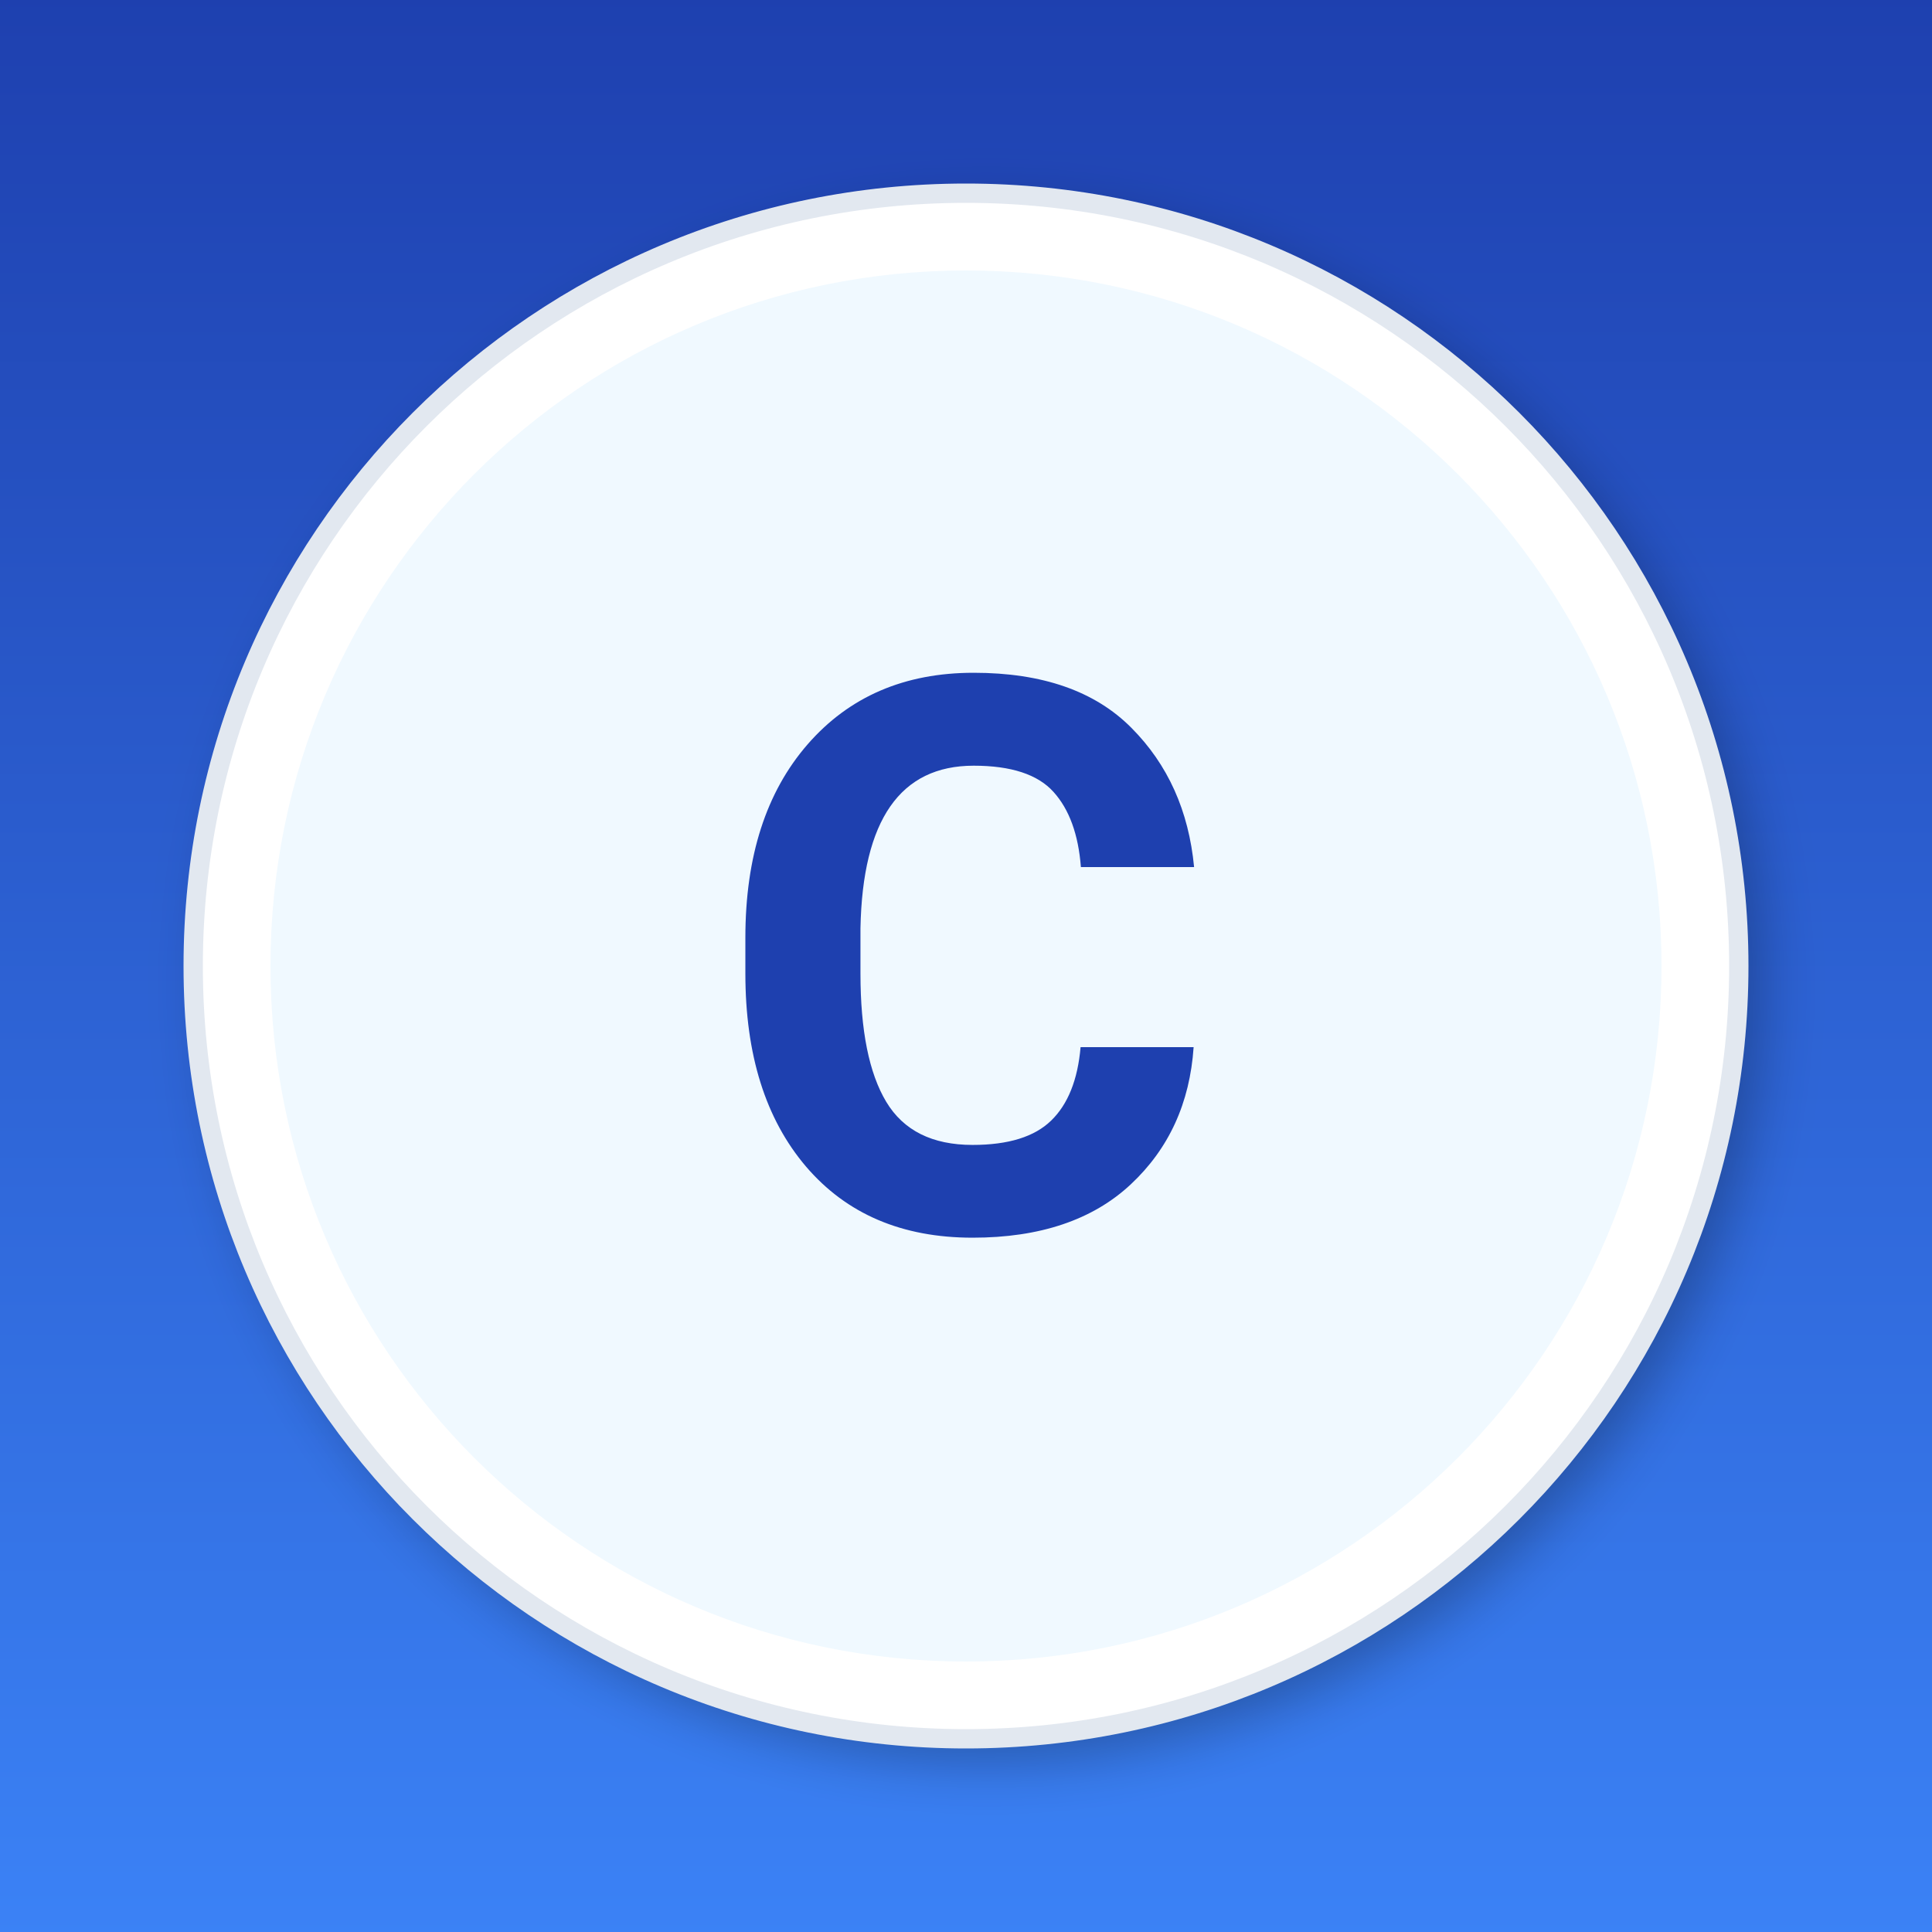
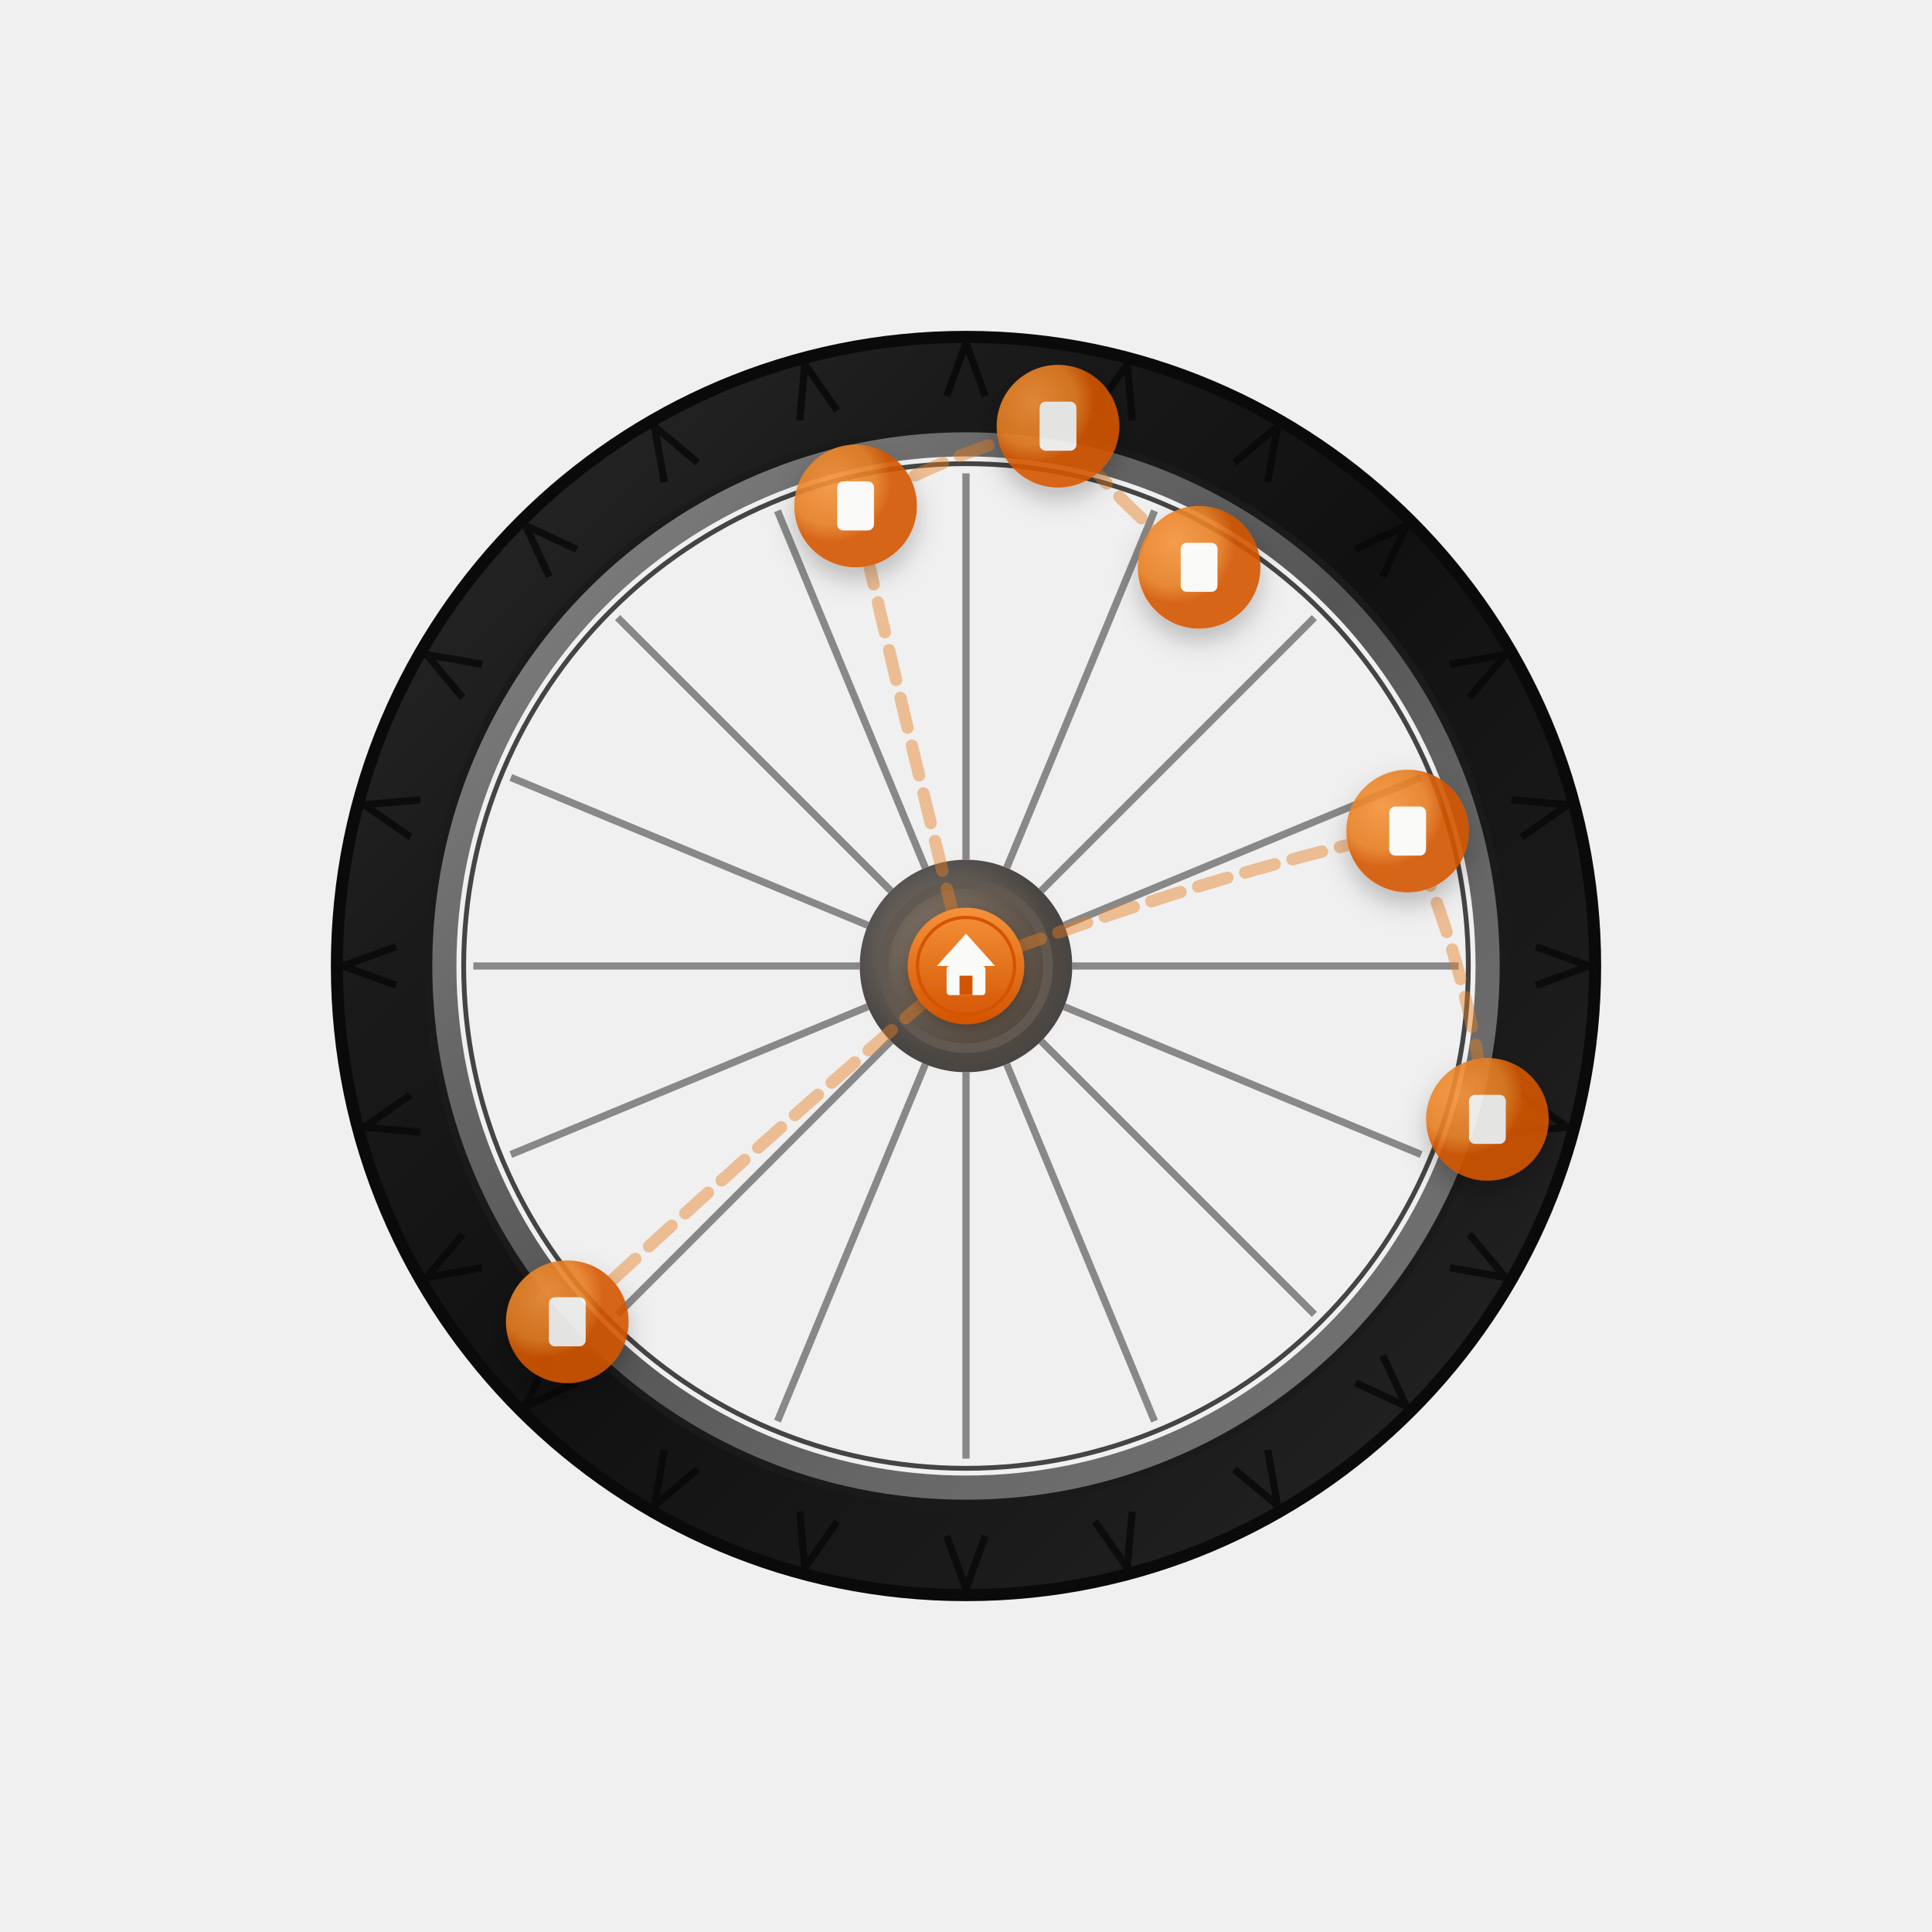
- <svg xmlns="http://www.w3.org/2000/svg" width="192" height="192" viewBox="0 0 192 192">
+ <svg xmlns="http://www.w3.org/2000/svg" viewBox="0 0 400 400">
  <defs>
-     <linearGradient id="bgGradient" x1="0%" y1="0%" x2="0%" y2="100%">
-       <stop offset="0%" style="stop-color:#1e40af;stop-opacity:1" />
-       <stop offset="100%" style="stop-color:#3b82f6;stop-opacity:1" />
+     <linearGradient id="tireGradient" x1="0%" y1="0%" x2="100%" y2="100%">
+       <stop offset="0%" stop-color="#2a2a2a" />
+       <stop offset="25%" stop-color="#1a1a1a" />
+       <stop offset="50%" stop-color="#111" />
+       <stop offset="75%" stop-color="#1a1a1a" />
+       <stop offset="100%" stop-color="#252525" />
+     </linearGradient>
+     <linearGradient id="rimGradient" x1="0%" y1="0%" x2="100%" y2="100%">
+       <stop offset="0%" stop-color="#888" />
+       <stop offset="30%" stop-color="#666" />
+       <stop offset="50%" stop-color="#555" />
+       <stop offset="70%" stop-color="#666" />
+       <stop offset="100%" stop-color="#777" />
+     </linearGradient>
+     <radialGradient id="hubGradient" cx="40%" cy="40%">
+       <stop offset="0%" stop-color="#777" />
+       <stop offset="100%" stop-color="#444" />
+     </radialGradient>
+     <radialGradient id="markerGradient" cx="30%" cy="30%">
+       <stop offset="0%" stop-color="#F5923A" />
+       <stop offset="70%" stop-color="#E67E22" />
+       <stop offset="100%" stop-color="#D35400" />
+     </radialGradient>
+     <filter id="markerShadow" x="-50%" y="-50%" width="200%" height="200%">
+       <feDropShadow dx="0" dy="2" stdDeviation="2" flood-color="#000" flood-opacity="0.25" />
+     </filter>
+     <radialGradient id="homeGlow" cx="50%" cy="50%">
+       <stop offset="0%" stop-color="#E67E22" stop-opacity="0.3" />
+       <stop offset="100%" stop-color="#E67E22" stop-opacity="0" />
+     </radialGradient>
+     <linearGradient id="homeGradient" x1="0%" y1="0%" x2="0%" y2="100%">
+       <stop offset="0%" stop-color="#F5923A" />
+       <stop offset="100%" stop-color="#D35400" />
    </linearGradient>
    <filter id="shadow" x="-50%" y="-50%" width="200%" height="200%">
-       <feDropShadow dx="2" dy="2" stdDeviation="3" flood-opacity="0.3" />
+       <feDropShadow dx="0" dy="1" stdDeviation="2" flood-color="#000" flood-opacity="0.3" />
    </filter>
  </defs>
-   <rect width="192" height="192" fill="url(#bgGradient)" />
-   <circle cx="96" cy="96" r="76.8" fill="white" filter="url(#shadow)" />
-   <circle cx="96" cy="96" r="69.12" fill="#f0f9ff" />
-   <text x="96" y="96" font-family="-apple-system, BlinkMacSystemFont, 'Segoe UI', Roboto, sans-serif" font-size="76.8" font-weight="bold" fill="#1e40af" text-anchor="middle" dominant-baseline="central">C</text>
-   <circle cx="96" cy="96" r="76.8" fill="none" stroke="#e2e8f0" stroke-width="1.92" />
+   <g id="wheel-layer">
+     <g transform="translate(200,200)">
+       <circle r="130" fill="none" stroke="#0a0a0a" stroke-width="3" />
+       <circle r="120" fill="none" stroke="url(#tireGradient)" stroke-width="18" />
+       <g stroke="#080808" stroke-width="1.5" fill="none" opacity="0.8">
+         <path d="M0,-129 L-4,-118 M0,-129 L4,-118" transform="rotate(0)" />
+         <path d="M0,-129 L-4,-118 M0,-129 L4,-118" transform="rotate(15)" />
+         <path d="M0,-129 L-4,-118 M0,-129 L4,-118" transform="rotate(30)" />
+         <path d="M0,-129 L-4,-118 M0,-129 L4,-118" transform="rotate(45)" />
+         <path d="M0,-129 L-4,-118 M0,-129 L4,-118" transform="rotate(60)" />
+         <path d="M0,-129 L-4,-118 M0,-129 L4,-118" transform="rotate(75)" />
+         <path d="M0,-129 L-4,-118 M0,-129 L4,-118" transform="rotate(90)" />
+         <path d="M0,-129 L-4,-118 M0,-129 L4,-118" transform="rotate(105)" />
+         <path d="M0,-129 L-4,-118 M0,-129 L4,-118" transform="rotate(120)" />
+         <path d="M0,-129 L-4,-118 M0,-129 L4,-118" transform="rotate(135)" />
+         <path d="M0,-129 L-4,-118 M0,-129 L4,-118" transform="rotate(150)" />
+         <path d="M0,-129 L-4,-118 M0,-129 L4,-118" transform="rotate(165)" />
+         <path d="M0,-129 L-4,-118 M0,-129 L4,-118" transform="rotate(180)" />
+         <path d="M0,-129 L-4,-118 M0,-129 L4,-118" transform="rotate(195)" />
+         <path d="M0,-129 L-4,-118 M0,-129 L4,-118" transform="rotate(210)" />
+         <path d="M0,-129 L-4,-118 M0,-129 L4,-118" transform="rotate(225)" />
+         <path d="M0,-129 L-4,-118 M0,-129 L4,-118" transform="rotate(240)" />
+         <path d="M0,-129 L-4,-118 M0,-129 L4,-118" transform="rotate(255)" />
+         <path d="M0,-129 L-4,-118 M0,-129 L4,-118" transform="rotate(270)" />
+         <path d="M0,-129 L-4,-118 M0,-129 L4,-118" transform="rotate(285)" />
+         <path d="M0,-129 L-4,-118 M0,-129 L4,-118" transform="rotate(300)" />
+         <path d="M0,-129 L-4,-118 M0,-129 L4,-118" transform="rotate(315)" />
+         <path d="M0,-129 L-4,-118 M0,-129 L4,-118" transform="rotate(330)" />
+         <path d="M0,-129 L-4,-118 M0,-129 L4,-118" transform="rotate(345)" />
+       </g>
+       <circle r="111" fill="none" stroke="#1a1a1a" stroke-width="2" />
+       <circle r="108" fill="none" stroke="url(#rimGradient)" stroke-width="5" />
+       <circle r="104" fill="none" stroke="#444" stroke-width="1" />
+       <g stroke="#888" stroke-width="1.5">
+         <line x1="0" y1="-22" x2="0" y2="-102" transform="rotate(0)" />
+         <line x1="0" y1="-22" x2="0" y2="-102" transform="rotate(22.5)" />
+         <line x1="0" y1="-22" x2="0" y2="-102" transform="rotate(45)" />
+         <line x1="0" y1="-22" x2="0" y2="-102" transform="rotate(67.5)" />
+         <line x1="0" y1="-22" x2="0" y2="-102" transform="rotate(90)" />
+         <line x1="0" y1="-22" x2="0" y2="-102" transform="rotate(112.5)" />
+         <line x1="0" y1="-22" x2="0" y2="-102" transform="rotate(135)" />
+         <line x1="0" y1="-22" x2="0" y2="-102" transform="rotate(157.5)" />
+         <line x1="0" y1="-22" x2="0" y2="-102" transform="rotate(180)" />
+         <line x1="0" y1="-22" x2="0" y2="-102" transform="rotate(202.5)" />
+         <line x1="0" y1="-22" x2="0" y2="-102" transform="rotate(225)" />
+         <line x1="0" y1="-22" x2="0" y2="-102" transform="rotate(247.5)" />
+         <line x1="0" y1="-22" x2="0" y2="-102" transform="rotate(270)" />
+         <line x1="0" y1="-22" x2="0" y2="-102" transform="rotate(292.5)" />
+         <line x1="0" y1="-22" x2="0" y2="-102" transform="rotate(315)" />
+         <line x1="0" y1="-22" x2="0" y2="-102" transform="rotate(337.5)" />
+       </g>
+       <circle r="22" fill="url(#hubGradient)" />
+       <circle r="17" fill="none" stroke="#555" stroke-width="2" />
+       <circle r="6" fill="#333" />
+     </g>
+   </g>
+   <g id="markers-layer" transform="translate(200,200) scale(1.27) translate(-200,-200)" opacity="0.9">
+     <g transform="translate(200,200)">
+       <path d="M 0,0 Q -10,-40 -18,-75 Q 0,-85 15,-88 Q 25,-75 38,-65" fill="none" stroke="#E67E22" stroke-width="2" stroke-dasharray="5,3" stroke-linecap="round" opacity="0.5" />
+       <g transform="translate(-18,-75)">
+         <circle r="10" fill="url(#markerGradient)" filter="url(#markerShadow)" />
+         <rect x="-3" y="-4" width="6" height="8" rx="1" fill="#FAFAF8" />
+       </g>
+       <g transform="translate(15,-88)">
+         <circle r="10" fill="url(#markerGradient)" filter="url(#markerShadow)" />
+         <rect x="-3" y="-4" width="6" height="8" rx="1" fill="#FAFAF8" />
+       </g>
+       <g transform="translate(38,-65)">
+         <circle r="10" fill="url(#markerGradient)" filter="url(#markerShadow)" />
+         <rect x="-3" y="-4" width="6" height="8" rx="1" fill="#FAFAF8" />
+       </g>
+       <path d="M 0,0 Q 40,-15 72,-22 Q 82,0 85,25" fill="none" stroke="#E67E22" stroke-width="2" stroke-dasharray="5,3" stroke-linecap="round" opacity="0.5" />
+       <g transform="translate(72,-22)">
+         <circle r="10" fill="url(#markerGradient)" filter="url(#markerShadow)" />
+         <rect x="-3" y="-4" width="6" height="8" rx="1" fill="#FAFAF8" />
+       </g>
+       <g transform="translate(85,25)">
+         <circle r="10" fill="url(#markerGradient)" filter="url(#markerShadow)" />
+         <rect x="-3" y="-4" width="6" height="8" rx="1" fill="#FAFAF8" />
+       </g>
+       <path d="M 0,0 Q -35,30 -65,58" fill="none" stroke="#E67E22" stroke-width="2" stroke-dasharray="5,3" stroke-linecap="round" opacity="0.5" />
+       <g transform="translate(-65,58)">
+         <circle r="10" fill="url(#markerGradient)" filter="url(#markerShadow)" />
+         <rect x="-3" y="-4" width="6" height="8" rx="1" fill="#FAFAF8" />
+       </g>
+     </g>
+   </g>
+   <g id="home-layer" transform="translate(200,200) scale(0.67) translate(-200,-200)">
+     <g transform="translate(200,200)">
+       <circle r="35" fill="url(#homeGlow)" />
+       <circle r="18" fill="url(#homeGradient)" filter="url(#shadow)" />
+       <circle r="15" fill="none" stroke="#D35400" stroke-width="1" />
+       <g fill="#FAFAF8">
+         <path d="M 0,-10 L 9,0 L -9,0 Z" />
+         <rect x="-6" y="0" width="12" height="9" rx="1" />
+         <rect x="-2" y="3" width="4" height="6" fill="#D35400" />
+       </g>
+     </g>
+   </g>
</svg>
